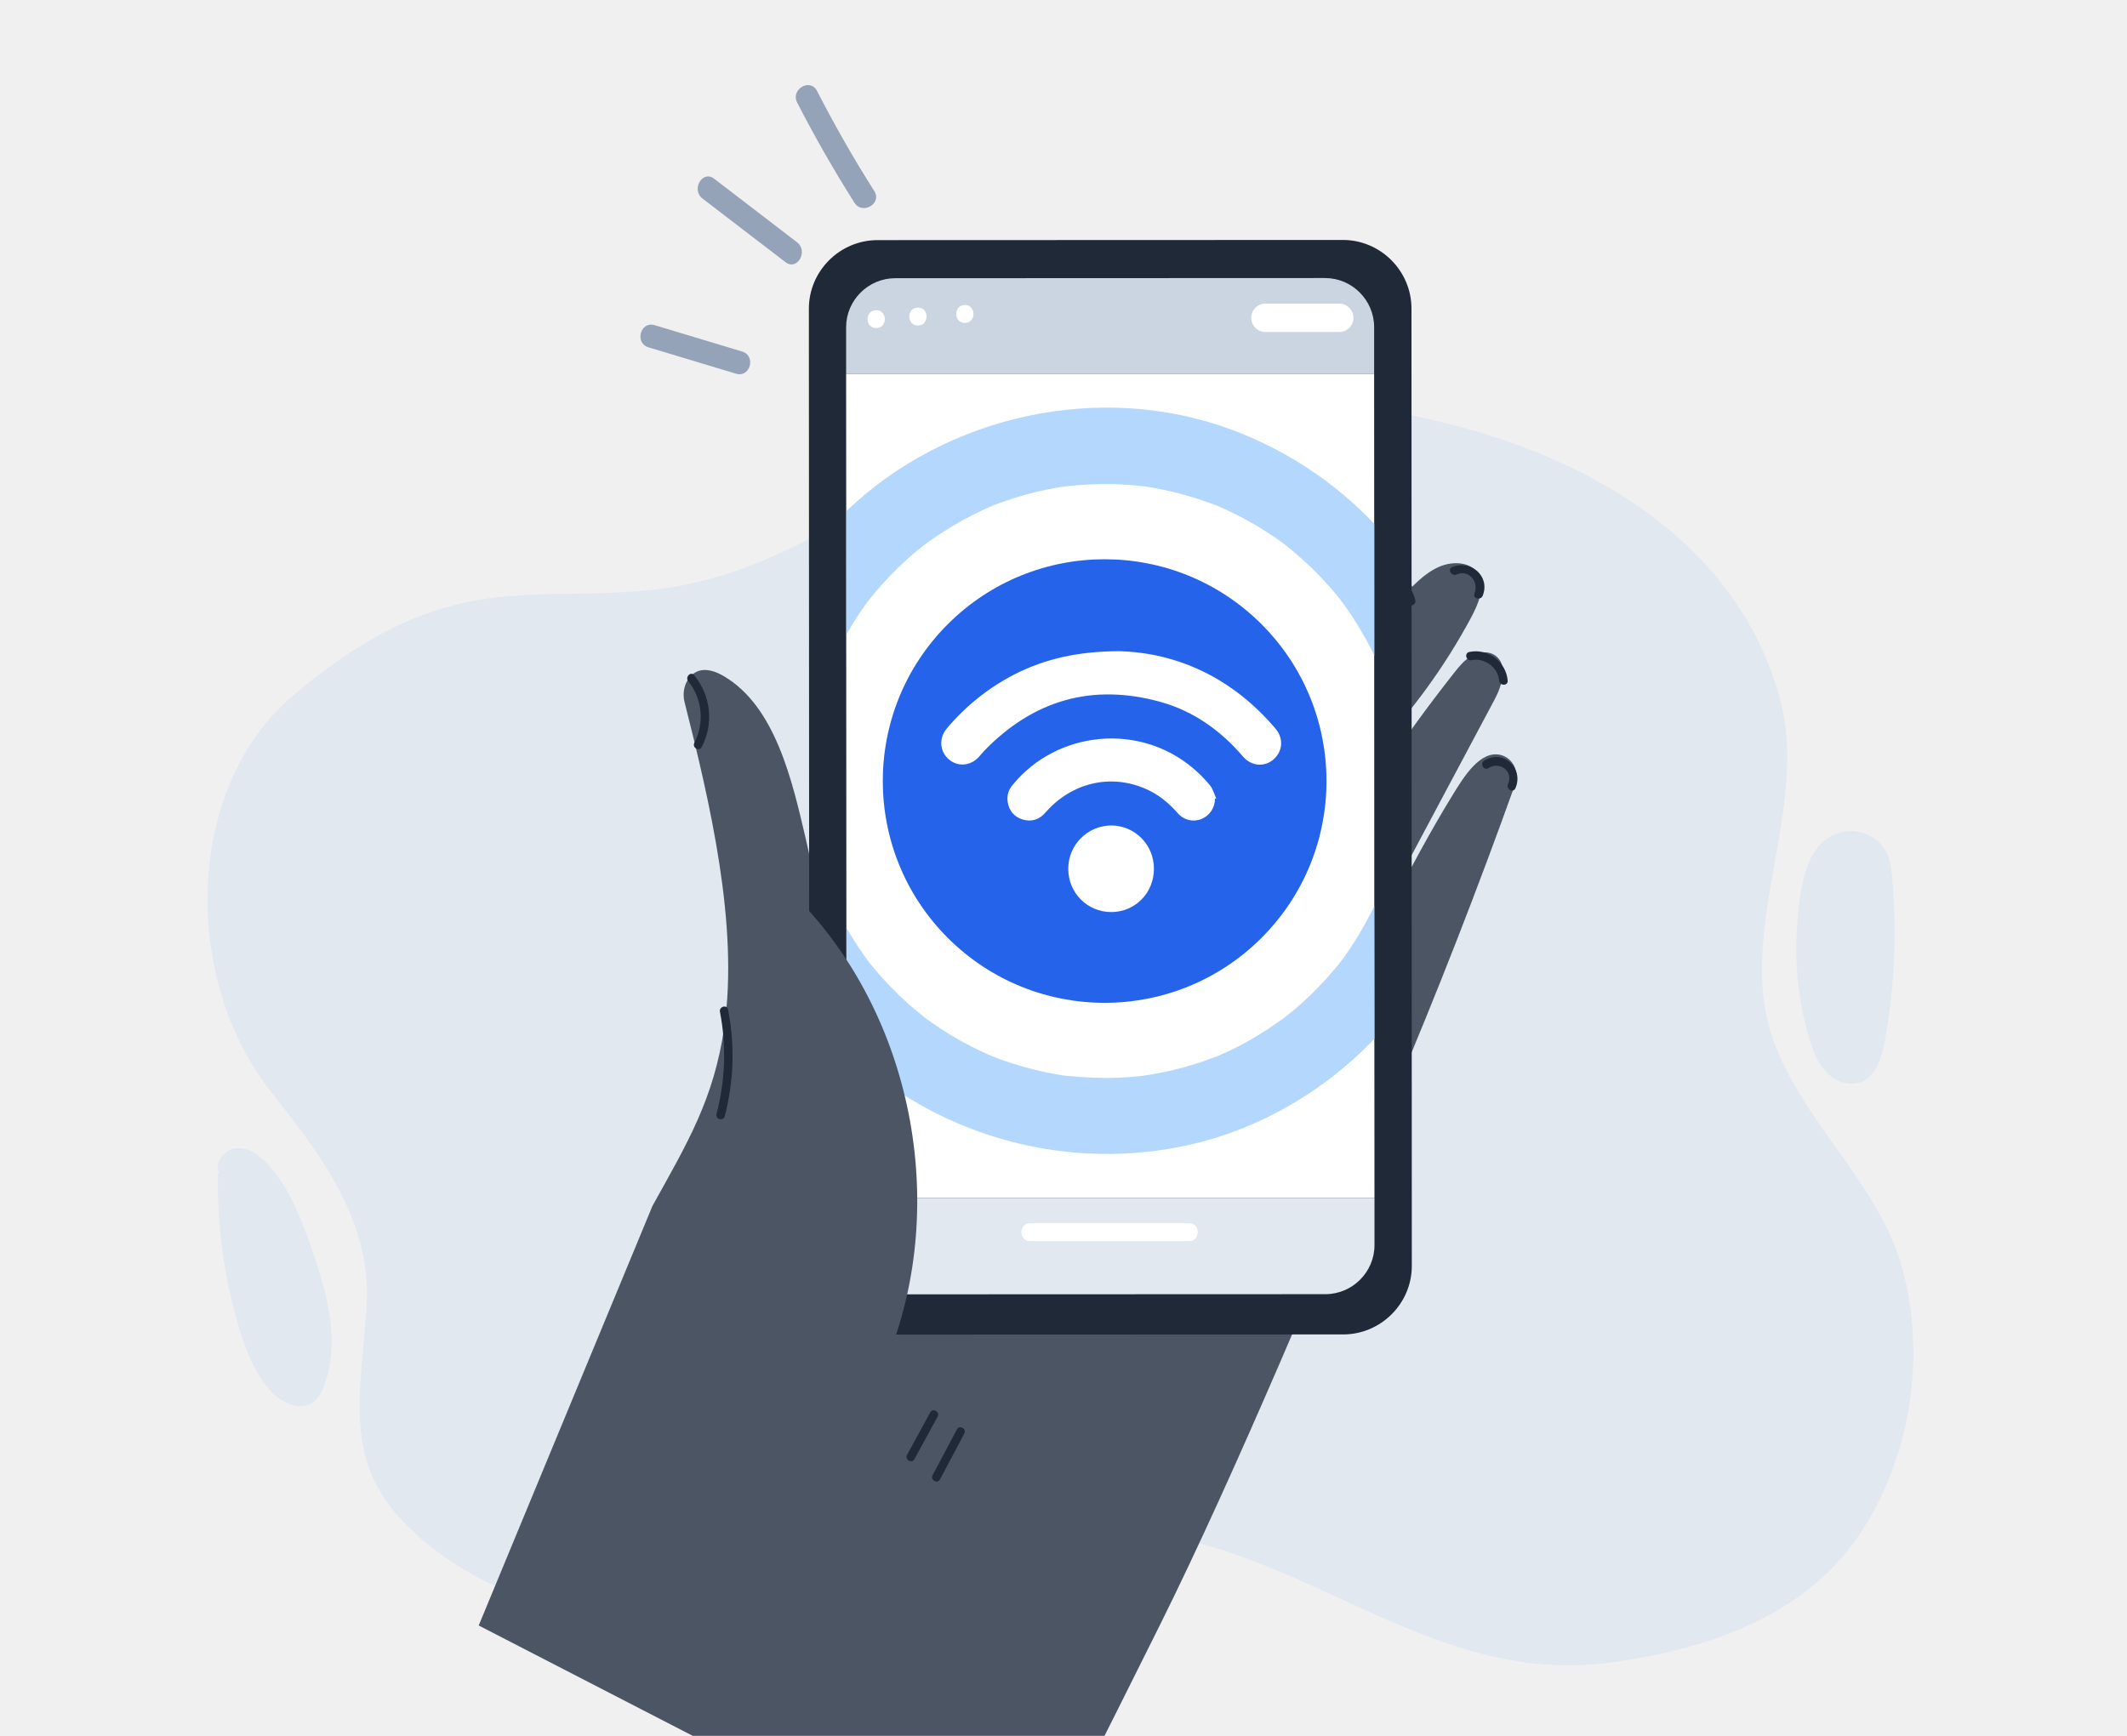
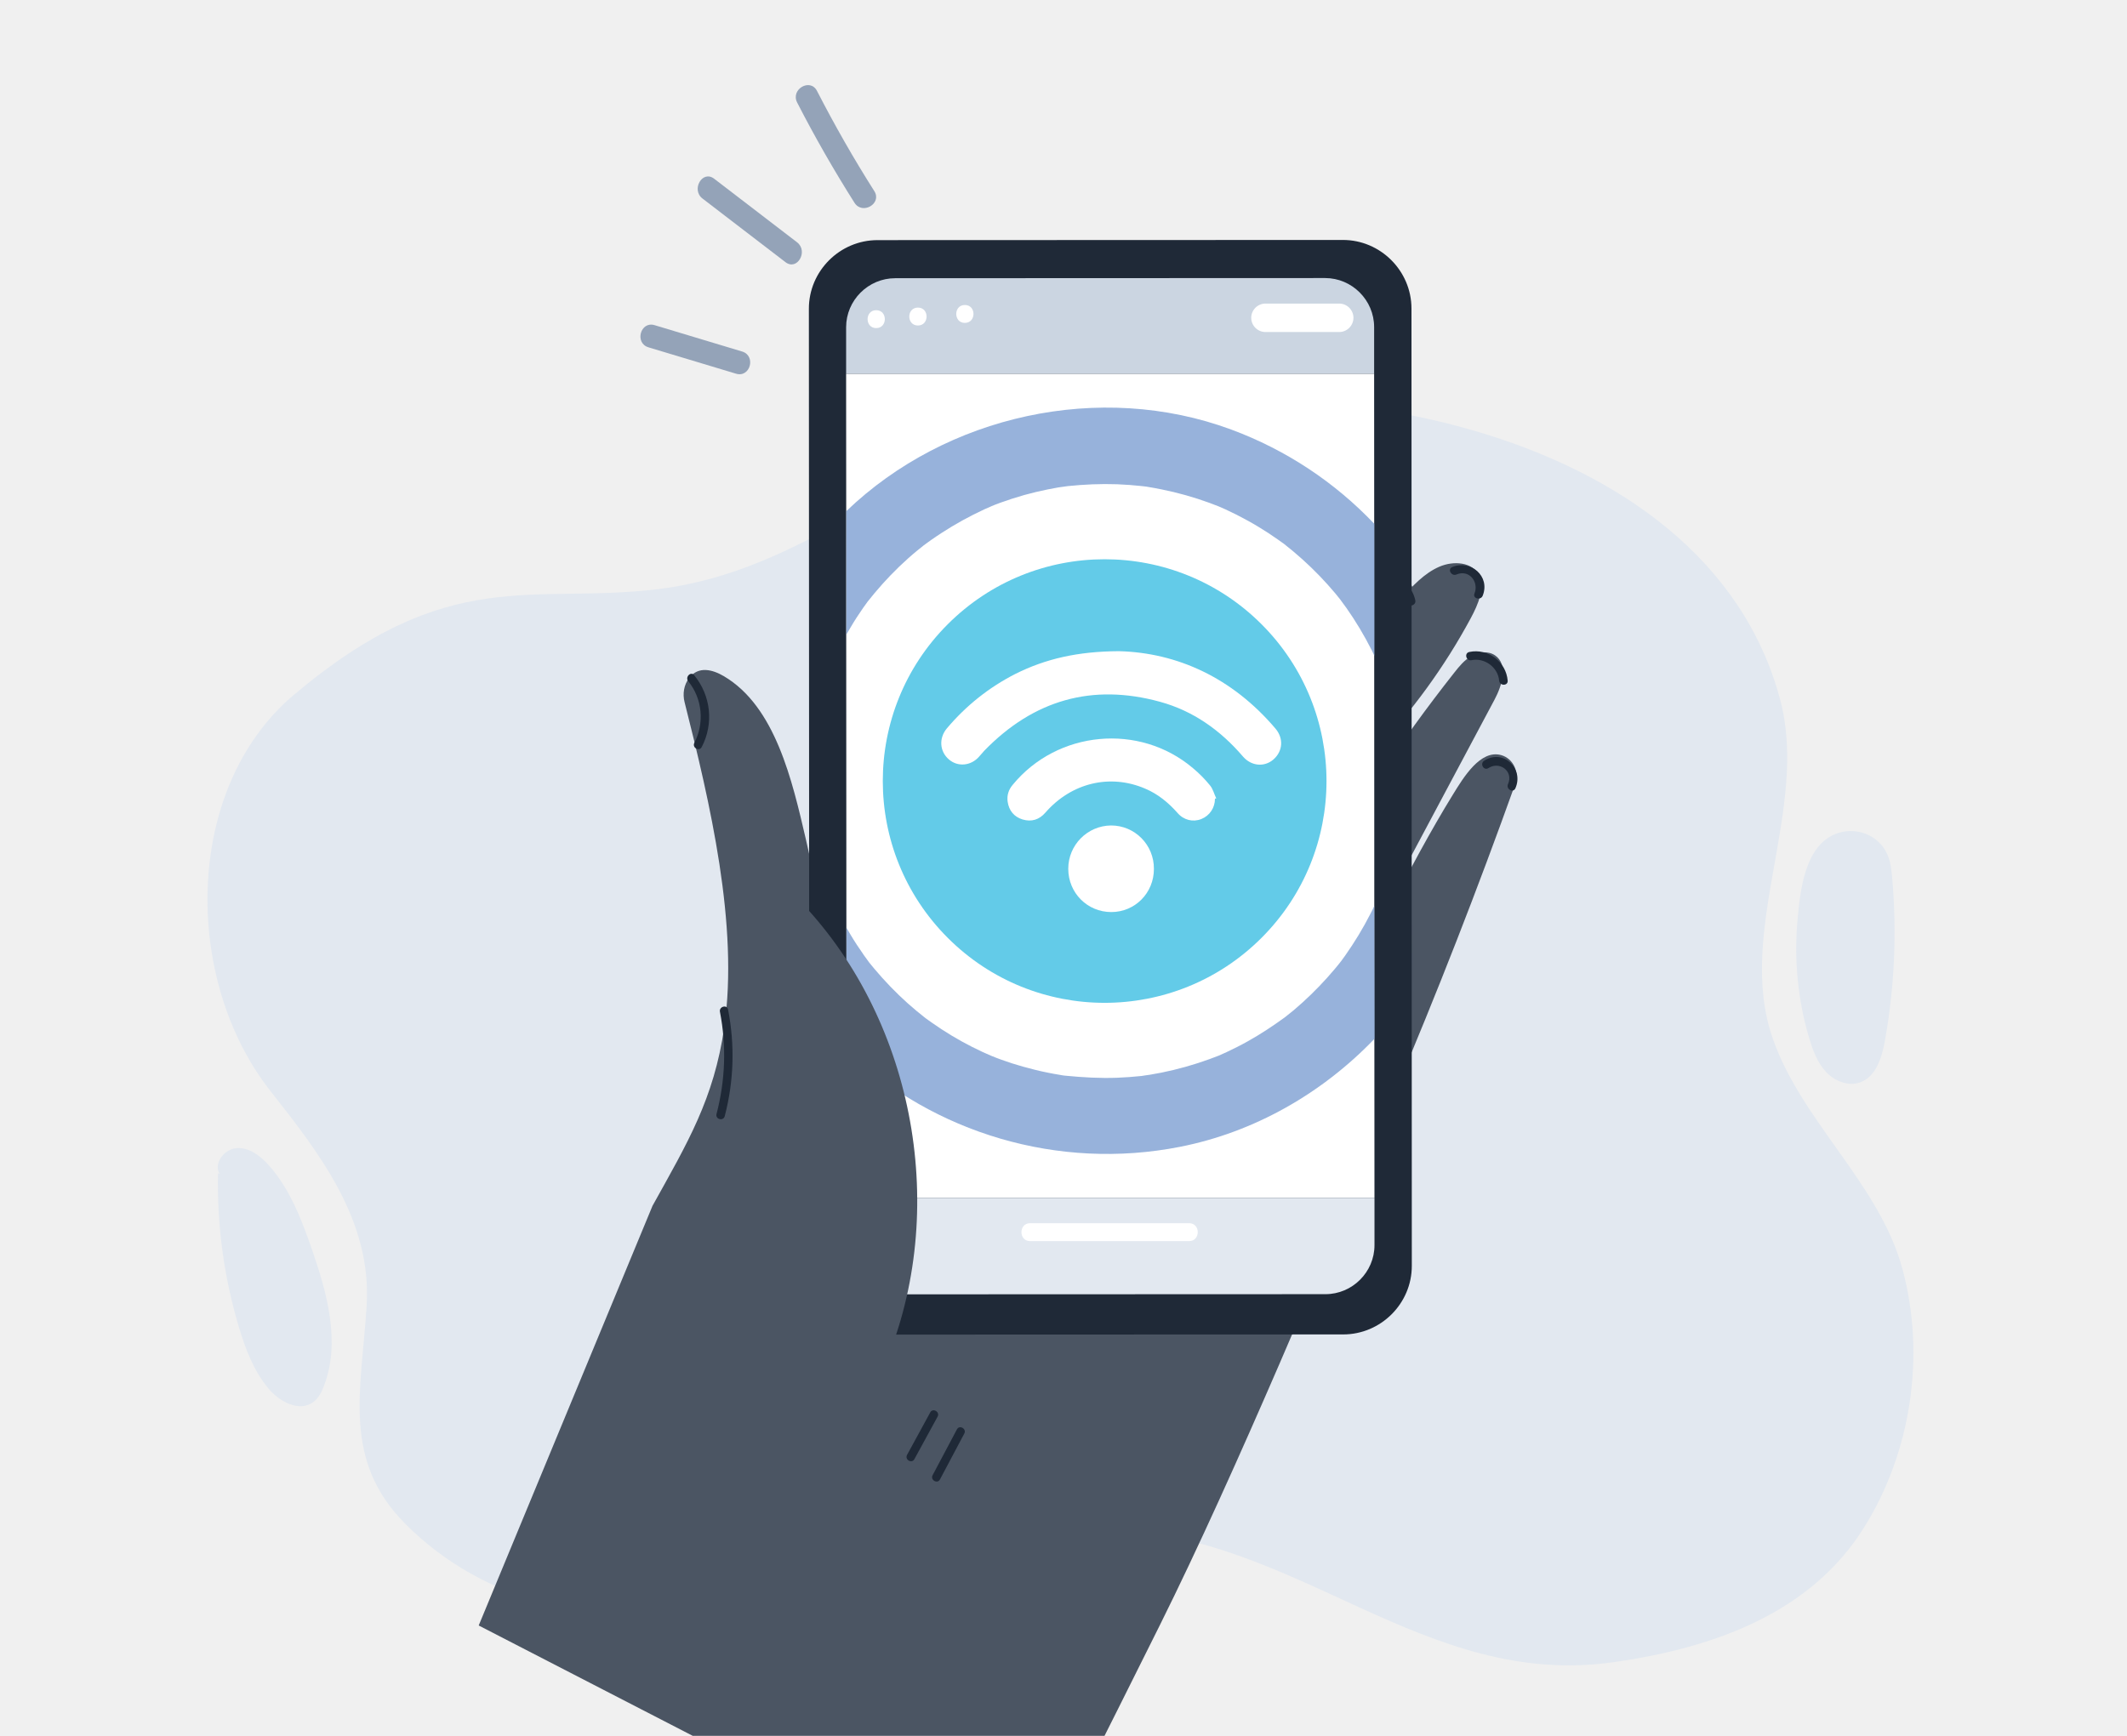
<svg xmlns="http://www.w3.org/2000/svg" width="343" height="280" viewBox="0 0 343 280" fill="none">
  <g clip-path="url(#clip0_90_7687)">
    <path d="M106.201 95.02C85.756 97.543 72.434 90.914 47.349 112.12C29.629 127.102 29.389 157.915 43.623 176.003C51.545 186.067 59.974 196.867 59.125 210.607C58.276 224.321 55.081 235.514 65.424 245.869C78.581 259.039 96.276 261.739 114.541 262.284C134.708 262.88 158.993 246.186 178.97 246.757C209.289 247.618 229.582 272.5 260.231 268.114C276.595 265.782 292.008 260.116 300.577 246.427C308.232 234.208 310.539 218.579 306.787 204.687C303.086 190.96 290.563 180.959 285.873 167.511C279.852 150.272 291.767 130.6 287.09 112.931C275.061 67.515 207.21 57.223 167.93 68.656C145.494 75.171 129.79 92.105 106.201 95.02Z" fill="#E2E8F0" />
    <path d="M35.156 189.248C34.978 197.639 36.119 206.068 38.54 214.117C39.592 217.616 40.923 221.114 43.243 223.928C45.03 226.095 48.288 227.845 50.544 226.146C51.368 225.525 51.849 224.574 52.217 223.611C54.967 216.551 52.762 208.616 50.278 201.467C48.617 196.676 46.754 191.809 43.395 188.019C42.051 186.498 40.251 185.091 38.223 185.192C36.195 185.281 34.345 187.677 35.435 189.388L35.156 189.248Z" fill="#E2E8F0" />
    <path d="M291.225 140.449C290.337 143.161 290.058 146.229 289.856 148.561C289.298 154.937 289.932 161.426 291.782 167.561C292.365 169.501 293.101 171.453 294.482 172.923C295.864 174.393 298.057 175.268 299.958 174.596C302.518 173.683 303.469 170.603 303.951 167.929C305.522 159.221 305.915 150.285 305.117 141.476C305.015 140.297 304.876 139.105 304.432 138.002C303.051 134.593 299.058 133.148 295.737 134.631C293.417 135.658 292.048 137.901 291.225 140.449Z" fill="#E2E8F0" />
    <path d="M222.491 147.611C228.669 136.027 234.827 124.443 241.006 112.86C242.246 110.539 243.253 107.179 241.08 105.706C239.978 104.964 238.452 105.133 237.296 105.801C236.141 106.469 235.283 107.518 234.456 108.578C225.734 119.632 217.923 131.428 211.161 143.785L222.491 147.611Z" fill="#4B5563" />
    <path d="M221.488 121.297C227.677 114.811 232.987 107.509 237.173 99.719C238.392 97.462 239.526 94.76 238.477 92.735C237.417 90.679 234.439 90.393 232.065 91.432C229.691 92.47 227.825 94.484 226.056 96.445C218.245 105.146 210.858 114.207 203.937 123.566L221.488 121.297Z" fill="#4B5563" />
    <path d="M77.197 262.199L105.223 194.508C110.883 184.313 115.112 177.286 116.786 165.755C119.171 149.254 114.465 129.372 110.395 113.262C110.056 111.927 110.279 110.496 111.105 109.394C112.642 107.349 114.963 108.038 116.701 109.055C125.042 113.941 127.755 125.938 129.949 135.36C132.302 145.449 132.291 150.844 139.604 157.839C144.998 133.346 151.432 110.295 158.649 86.46C160.429 80.588 162.899 74.028 168.94 72.12C169.745 71.866 170.646 71.919 171.377 72.353C172.798 73.222 172.596 74.908 172.342 76.328C168.293 98.181 164.245 120.035 160.186 141.878C163.715 142.609 167.17 143.754 170.434 145.28C176.178 120.522 181.838 104.901 189.426 83.789C190.687 80.281 194.725 76.519 197.841 79.486C198.859 80.461 199.367 81.839 199.325 83.238C198.678 101.562 188.642 127.729 183.608 151.119C189.055 152.857 186.692 153.843 192.129 155.592C201.731 133.102 209.128 114.11 220.68 94.694C221.433 93.433 222.715 92.532 224.188 92.395C228.491 92.013 229.011 98.192 227.887 102.177C222.217 122.26 213.304 139.61 204.624 160.181C210.326 163.106 208.111 161.972 213.813 164.918C221.072 153.186 227.071 139.875 234.32 128.132C235.984 125.429 238.74 120.851 242.089 121.805C244.039 122.356 245.035 124.56 244.346 126.457C238.263 143.457 231.702 160.276 224.644 176.894C213.686 202.711 199.505 237.092 187.01 262.199C166.937 302.536 164.245 307.093 164.245 307.093L77.197 262.199Z" fill="#4B5563" />
    <path d="M139.615 157.85L154.357 174.16L141.904 147.781L139.615 157.85Z" fill="#1F2937" />
    <path d="M146.407 165.259C157.525 177.585 161.446 195.454 156.603 211.319C156.349 212.167 157.673 212.517 157.928 211.669C162.919 195.337 158.807 176.981 147.372 164.295C146.789 163.627 145.825 164.613 146.407 165.259Z" fill="#1F2937" />
    <path d="M150.011 227.827C148.76 230.117 147.51 232.406 146.27 234.684C145.856 235.458 147.043 236.136 147.457 235.363C148.707 233.073 149.958 230.784 151.198 228.506C151.622 227.743 150.424 227.054 150.011 227.827Z" fill="#1F2937" />
    <path d="M154.314 230.563C153.01 233.032 151.696 235.491 150.392 237.96C149.979 238.734 151.177 239.423 151.579 238.639C152.883 236.169 154.197 233.711 155.501 231.241C155.914 230.468 154.727 229.789 154.314 230.563Z" fill="#1F2937" />
    <path d="M116.097 163.202C117.168 168.703 116.966 174.267 115.546 179.693C115.324 180.552 116.648 180.901 116.871 180.043C118.344 174.394 118.524 168.597 117.411 162.863C117.263 161.994 115.938 162.344 116.097 163.202Z" fill="#1F2937" />
    <path d="M110.989 109.889C113.267 112.698 113.628 116.619 111.974 119.82C111.572 120.604 112.759 121.282 113.161 120.498C115.133 116.704 114.635 112.221 111.953 108.925C111.402 108.225 110.438 109.211 110.989 109.889Z" fill="#1F2937" />
    <path d="M166.344 75.375C168.22 73.097 171.611 74.05 172.035 76.976C172.162 77.845 173.487 77.495 173.36 76.626C172.787 72.704 167.88 71.359 165.369 74.4C164.818 75.079 165.782 76.043 166.344 75.375Z" fill="#1F2937" />
    <path d="M192.107 81.235C194.174 79.571 197.438 80.313 198.721 82.592C199.155 83.365 200.342 82.687 199.908 81.913C198.17 78.798 193.877 78.066 191.132 80.26C190.454 80.811 191.429 81.786 192.107 81.235Z" fill="#1F2937" />
    <path d="M221.011 95.342C223.089 93.307 226.31 94.367 226.904 97.186C227.084 98.044 228.409 97.695 228.229 96.836C227.423 92.979 222.834 91.654 220.047 94.378C219.411 94.992 220.386 95.967 221.011 95.342Z" fill="#1F2937" />
    <path d="M240.023 123.896C241.814 122.719 244.114 124.404 243.181 126.482C242.821 127.287 244.008 127.965 244.368 127.16C245.799 123.97 242.387 120.727 239.345 122.709C238.592 123.186 239.271 124.373 240.023 123.896Z" fill="#1F2937" />
    <path d="M119.678 56.702C114.967 55.284 110.268 53.866 105.557 52.449C103.275 51.76 102.29 55.338 104.571 56.026C109.283 57.444 113.981 58.861 118.693 60.279C120.988 60.968 121.96 57.39 119.678 56.702Z" fill="#94A3B8" />
    <path d="M128.537 39.084C124.082 35.669 119.613 32.24 115.158 28.824C113.268 27.38 111.419 30.593 113.282 32.024C117.737 35.439 122.205 38.868 126.66 42.284C128.55 43.742 130.4 40.529 128.537 39.084Z" fill="#94A3B8" />
    <path d="M140.996 30.834C137.661 25.582 134.583 20.182 131.748 14.661C130.655 12.541 127.455 14.404 128.549 16.537C131.384 22.072 134.475 27.459 137.796 32.711C139.065 34.709 142.265 32.846 140.996 30.834Z" fill="#94A3B8" />
    <path d="M141.577 215.277L216.599 215.25C222.687 215.25 227.682 210.255 227.669 204.166L227.615 49.776C227.615 43.688 222.62 38.693 216.531 38.706L141.51 38.733C135.421 38.733 130.426 43.728 130.439 49.817L130.507 204.193C130.493 210.295 135.489 215.277 141.577 215.277Z" fill="#1F2937" />
    <path d="M221.592 52.761C221.592 48.414 218.028 44.85 213.681 44.85L144.356 44.877C140.009 44.877 136.445 48.441 136.445 52.788V60.308H221.592V52.761Z" fill="#CBD5E1" />
    <path d="M221.646 193.191H136.499V169.444L136.486 149.653L136.459 102.348V82.462L136.445 60.308H221.592L221.605 84.5V105.804L221.619 146.129L221.632 167.554L221.646 193.191Z" fill="white" />
-     <path d="M203.432 151.283C217.404 137.312 217.404 114.66 203.432 100.689C189.461 86.718 166.809 86.718 152.838 100.689C138.867 114.66 138.867 137.312 152.838 151.283C166.809 165.254 189.461 165.254 203.432 151.283Z" fill="#2563EB" />
+     <path d="M203.432 151.283C217.404 137.312 217.404 114.66 203.432 100.689C189.461 86.718 166.809 86.718 152.838 100.689C138.867 114.66 138.867 137.312 152.838 151.283C166.809 165.254 189.461 165.254 203.432 151.283Z" fill="#63CBE8" />
    <g clip-path="url(#clip1_90_7687)">
      <path d="M180.447 105.038C189.867 105.288 198.721 109.335 205.662 117.501C207.043 119.113 206.866 121.19 205.344 122.515C203.892 123.769 201.802 123.589 200.456 122.049C196.809 117.788 192.417 114.672 187.07 113.203C176.127 110.195 166.671 112.917 158.738 121.082C158.455 121.405 158.172 121.727 157.888 122.049C156.578 123.554 154.453 123.733 153.037 122.515C151.514 121.226 151.372 119.077 152.683 117.501C155.799 113.812 159.482 110.875 163.767 108.691C168.654 106.255 173.825 105.073 180.447 105.038Z" fill="white" />
      <path d="M195.924 128.855C195.924 130.287 195.074 131.577 193.728 132.114C192.382 132.651 190.895 132.293 189.903 131.147C188.416 129.463 186.716 128.067 184.662 127.207C178.996 124.772 172.763 126.276 168.584 131.075C167.592 132.221 166.353 132.615 164.901 132.185C163.52 131.756 162.705 130.753 162.493 129.32C162.351 128.317 162.634 127.386 163.307 126.598C170.496 117.824 183.741 116.57 192.382 123.912C193.374 124.736 194.295 125.667 195.109 126.67C195.605 127.243 195.782 128.067 196.136 128.783C196.03 128.783 195.994 128.819 195.924 128.855Z" fill="white" />
      <path d="M179.209 147.119C175.349 147.119 172.268 144.039 172.268 140.136C172.268 136.304 175.349 133.188 179.173 133.152C182.998 133.152 186.115 136.268 186.079 140.171C186.079 144.039 183.034 147.119 179.209 147.119Z" fill="white" />
    </g>
    <path d="M136.504 193.19V200.872C136.504 205.219 140.068 208.783 144.415 208.783L213.739 208.756C218.086 208.756 221.65 205.192 221.65 200.845V193.203H136.504V193.19Z" fill="#E2E8F0" />
-     <path opacity="0.69" d="M221.623 146.128C221.421 146.56 221.218 146.979 220.989 147.411C219.801 149.746 218.437 151.987 216.925 154.134C216.763 154.35 216.601 154.566 216.452 154.782C216.425 154.822 216.398 154.863 216.385 154.89C216.02 155.362 215.642 155.835 215.251 156.294C214.441 157.252 213.604 158.197 212.726 159.102C211.849 160.006 210.958 160.884 210.013 161.734C209.554 162.153 209.068 162.571 208.595 162.976C208.42 163.125 207.326 163.975 207.232 164.07C205.288 165.487 203.29 166.81 201.184 167.985C200.077 168.606 198.943 169.173 197.795 169.713C197.566 169.821 196.728 170.186 196.499 170.294C196.418 170.321 196.323 170.361 196.31 170.361C195.878 170.523 195.459 170.685 195.027 170.847C192.503 171.765 189.911 172.494 187.292 173.021C186.644 173.142 186.009 173.264 185.361 173.372C185.105 173.412 184.146 173.534 184.065 173.561C182.783 173.696 181.5 173.79 180.204 173.844C177.41 173.952 174.655 173.79 171.874 173.52C171.861 173.52 171.739 173.507 171.604 173.493C171.388 173.466 171.024 173.412 170.943 173.385C170.295 173.277 169.647 173.169 169.012 173.034C167.649 172.764 166.299 172.427 164.949 172.049C163.801 171.725 162.654 171.36 161.533 170.955C160.953 170.753 160.386 170.523 159.819 170.294C159.724 170.24 158.631 169.781 158.442 169.686C156.147 168.62 153.919 167.391 151.799 166C151.273 165.649 150.746 165.298 150.233 164.934C150.044 164.799 149.41 164.34 149.248 164.232C148.276 163.476 147.331 162.679 146.413 161.869C144.469 160.128 142.66 158.251 140.986 156.253C140.756 155.983 140.527 155.7 140.297 155.416C140.284 155.403 140.23 155.335 140.176 155.268C140.054 155.092 139.46 154.269 139.325 154.093C138.542 152.986 137.8 151.852 137.111 150.691C136.909 150.34 136.706 150.003 136.504 149.652L136.517 169.443C150.598 182.795 170.7 188.843 190.248 184.995C202.304 182.633 213.266 176.315 221.664 167.553L221.623 146.128ZM139.19 98.053C139.339 97.837 139.892 97.095 139.919 97.041C140.284 96.582 140.648 96.123 141.026 95.677C142.7 93.679 144.509 91.789 146.453 90.061C146.926 89.643 147.398 89.224 147.884 88.833C148.046 88.698 148.748 88.144 148.978 87.955C149.072 87.888 149.153 87.82 149.18 87.807C149.477 87.604 149.761 87.388 150.058 87.172C150.652 86.754 151.246 86.349 151.853 85.957C154.054 84.526 156.363 83.257 158.752 82.15C158.955 82.055 159.832 81.691 159.927 81.637C159.913 81.637 159.913 81.637 159.9 81.637C160.359 81.462 160.804 81.272 161.263 81.111C162.559 80.638 163.869 80.219 165.205 79.841C166.461 79.49 167.73 79.193 168.999 78.937C169.552 78.829 170.106 78.721 170.659 78.626C170.902 78.586 172.185 78.41 172.198 78.41C174.831 78.14 177.491 78.019 180.15 78.113C181.487 78.167 182.823 78.262 184.146 78.41C184.241 78.424 184.632 78.464 184.848 78.491C184.956 78.505 185.064 78.518 185.078 78.532C185.82 78.653 186.563 78.788 187.292 78.937C189.924 79.463 192.503 80.192 195.027 81.111C195.513 81.286 195.986 81.475 196.472 81.664C196.593 81.718 197.403 82.069 197.62 82.163C198.848 82.731 200.077 83.352 201.265 84.013C202.372 84.621 203.452 85.282 204.518 85.971C205.045 86.322 205.571 86.673 206.084 87.037C206.3 87.199 206.516 87.348 206.746 87.51C206.84 87.577 206.908 87.618 206.962 87.658C206.975 87.672 206.989 87.672 207.002 87.685C209.054 89.292 210.998 91.033 212.807 92.91C213.685 93.814 214.522 94.759 215.332 95.718C215.602 96.042 215.858 96.366 216.115 96.69C216.155 96.757 217.006 97.905 217.141 98.094C218.653 100.24 219.99 102.495 221.178 104.831C221.34 105.141 221.488 105.465 221.637 105.789L221.623 84.499C215.318 77.857 207.475 72.592 198.538 69.284C177.369 61.454 152.609 66.962 136.477 82.447L136.49 102.346C136.706 101.968 136.922 101.604 137.152 101.226C137.773 100.159 138.461 99.093 139.19 98.053Z" fill="#93C5FD" />
+     <path opacity="0.69" d="M221.623 146.128C221.421 146.56 221.218 146.979 220.989 147.411C219.801 149.746 218.437 151.987 216.925 154.134C216.763 154.35 216.601 154.566 216.452 154.782C216.425 154.822 216.398 154.863 216.385 154.89C216.02 155.362 215.642 155.835 215.251 156.294C214.441 157.252 213.604 158.197 212.726 159.102C211.849 160.006 210.958 160.884 210.013 161.734C209.554 162.153 209.068 162.571 208.595 162.976C208.42 163.125 207.326 163.975 207.232 164.07C205.288 165.487 203.29 166.81 201.184 167.985C200.077 168.606 198.943 169.173 197.795 169.713C197.566 169.821 196.728 170.186 196.499 170.294C196.418 170.321 196.323 170.361 196.31 170.361C195.878 170.523 195.459 170.685 195.027 170.847C192.503 171.765 189.911 172.494 187.292 173.021C186.644 173.142 186.009 173.264 185.361 173.372C185.105 173.412 184.146 173.534 184.065 173.561C182.783 173.696 181.5 173.79 180.204 173.844C177.41 173.952 174.655 173.79 171.874 173.52C171.861 173.52 171.739 173.507 171.604 173.493C171.388 173.466 171.024 173.412 170.943 173.385C170.295 173.277 169.647 173.169 169.012 173.034C167.649 172.764 166.299 172.427 164.949 172.049C163.801 171.725 162.654 171.36 161.533 170.955C160.953 170.753 160.386 170.523 159.819 170.294C159.724 170.24 158.631 169.781 158.442 169.686C156.147 168.62 153.919 167.391 151.799 166C151.273 165.649 150.746 165.298 150.233 164.934C150.044 164.799 149.41 164.34 149.248 164.232C148.276 163.476 147.331 162.679 146.413 161.869C144.469 160.128 142.66 158.251 140.986 156.253C140.756 155.983 140.527 155.7 140.297 155.416C140.284 155.403 140.23 155.335 140.176 155.268C140.054 155.092 139.46 154.269 139.325 154.093C138.542 152.986 137.8 151.852 137.111 150.691C136.909 150.34 136.706 150.003 136.504 149.652L136.517 169.443C150.598 182.795 170.7 188.843 190.248 184.995C202.304 182.633 213.266 176.315 221.664 167.553L221.623 146.128ZM139.19 98.053C139.339 97.837 139.892 97.095 139.919 97.041C140.284 96.582 140.648 96.123 141.026 95.677C142.7 93.679 144.509 91.789 146.453 90.061C146.926 89.643 147.398 89.224 147.884 88.833C148.046 88.698 148.748 88.144 148.978 87.955C149.072 87.888 149.153 87.82 149.18 87.807C149.477 87.604 149.761 87.388 150.058 87.172C150.652 86.754 151.246 86.349 151.853 85.957C154.054 84.526 156.363 83.257 158.752 82.15C158.955 82.055 159.832 81.691 159.927 81.637C159.913 81.637 159.913 81.637 159.9 81.637C160.359 81.462 160.804 81.272 161.263 81.111C162.559 80.638 163.869 80.219 165.205 79.841C166.461 79.49 167.73 79.193 168.999 78.937C169.552 78.829 170.106 78.721 170.659 78.626C170.902 78.586 172.185 78.41 172.198 78.41C174.831 78.14 177.491 78.019 180.15 78.113C181.487 78.167 182.823 78.262 184.146 78.41C184.241 78.424 184.632 78.464 184.848 78.491C184.956 78.505 185.064 78.518 185.078 78.532C185.82 78.653 186.563 78.788 187.292 78.937C189.924 79.463 192.503 80.192 195.027 81.111C195.513 81.286 195.986 81.475 196.472 81.664C196.593 81.718 197.403 82.069 197.62 82.163C198.848 82.731 200.077 83.352 201.265 84.013C202.372 84.621 203.452 85.282 204.518 85.971C205.045 86.322 205.571 86.673 206.084 87.037C206.3 87.199 206.516 87.348 206.746 87.51C206.84 87.577 206.908 87.618 206.962 87.658C206.975 87.672 206.989 87.672 207.002 87.685C209.054 89.292 210.998 91.033 212.807 92.91C213.685 93.814 214.522 94.759 215.332 95.718C215.602 96.042 215.858 96.366 216.115 96.69C216.155 96.757 217.006 97.905 217.141 98.094C218.653 100.24 219.99 102.495 221.178 104.831C221.34 105.141 221.488 105.465 221.637 105.789L221.623 84.499C215.318 77.857 207.475 72.592 198.538 69.284C177.369 61.454 152.609 66.962 136.477 82.447L136.49 102.346C136.706 101.968 136.922 101.604 137.152 101.226C137.773 100.159 138.461 99.093 139.19 98.053Z" fill="#6890CB" />
    <path d="M215.962 53.558H204.068C202.799 53.558 201.773 52.519 201.773 51.263C201.773 49.994 202.813 48.968 204.068 48.968H215.962C217.231 48.968 218.257 50.008 218.257 51.263C218.257 52.519 217.218 53.558 215.962 53.558Z" fill="white" />
    <path d="M141.295 52.924C143.145 52.924 143.158 50.035 141.295 50.035C139.446 50.035 139.446 52.924 141.295 52.924Z" fill="white" />
    <path d="M148.028 52.504C149.878 52.504 149.891 49.615 148.028 49.615C146.165 49.615 146.165 52.504 148.028 52.504Z" fill="white" />
    <path d="M155.592 52.085C157.442 52.085 157.455 49.196 155.592 49.196C153.743 49.196 153.743 52.085 155.592 52.085Z" fill="white" />
    <path d="M166.106 200.197C174.652 200.197 183.211 200.197 191.757 200.197C193.606 200.197 193.62 197.308 191.757 197.308C183.211 197.308 174.652 197.308 166.106 197.308C164.256 197.308 164.256 200.197 166.106 200.197Z" fill="white" />
    <path d="M142.296 221.046C153.011 196.744 148.072 166.349 130.246 146.678C120.422 162.671 122.35 182.829 121.057 201.566C120.739 206.23 120.188 210.956 121.036 215.556C121.873 220.166 124.364 224.734 128.561 226.79C132.758 228.846 138.714 227.426 140.548 223.113L142.296 221.046Z" fill="#4B5563" />
    <path d="M237.289 106.492C239.387 106.047 241.571 107.637 241.751 109.788C241.825 110.668 243.203 110.668 243.128 109.788C242.874 106.736 239.949 104.531 236.939 105.167C236.07 105.358 236.43 106.672 237.289 106.492Z" fill="#1F2937" />
    <path d="M234.87 92.669C236.916 91.81 238.527 93.866 237.774 95.742C237.446 96.558 238.781 96.897 239.099 96.092C240.36 92.944 237.16 90.231 234.182 91.471C233.365 91.821 234.065 93.008 234.87 92.669Z" fill="#1F2937" />
  </g>
  <defs>
    <clipPath id="clip0_90_7687">
      <rect width="343" height="280" fill="white" />
    </clipPath>
    <clipPath id="clip1_90_7687">
      <rect width="54.786" height="42.082" fill="white" transform="translate(151.797 105.038)" />
    </clipPath>
  </defs>
</svg>
